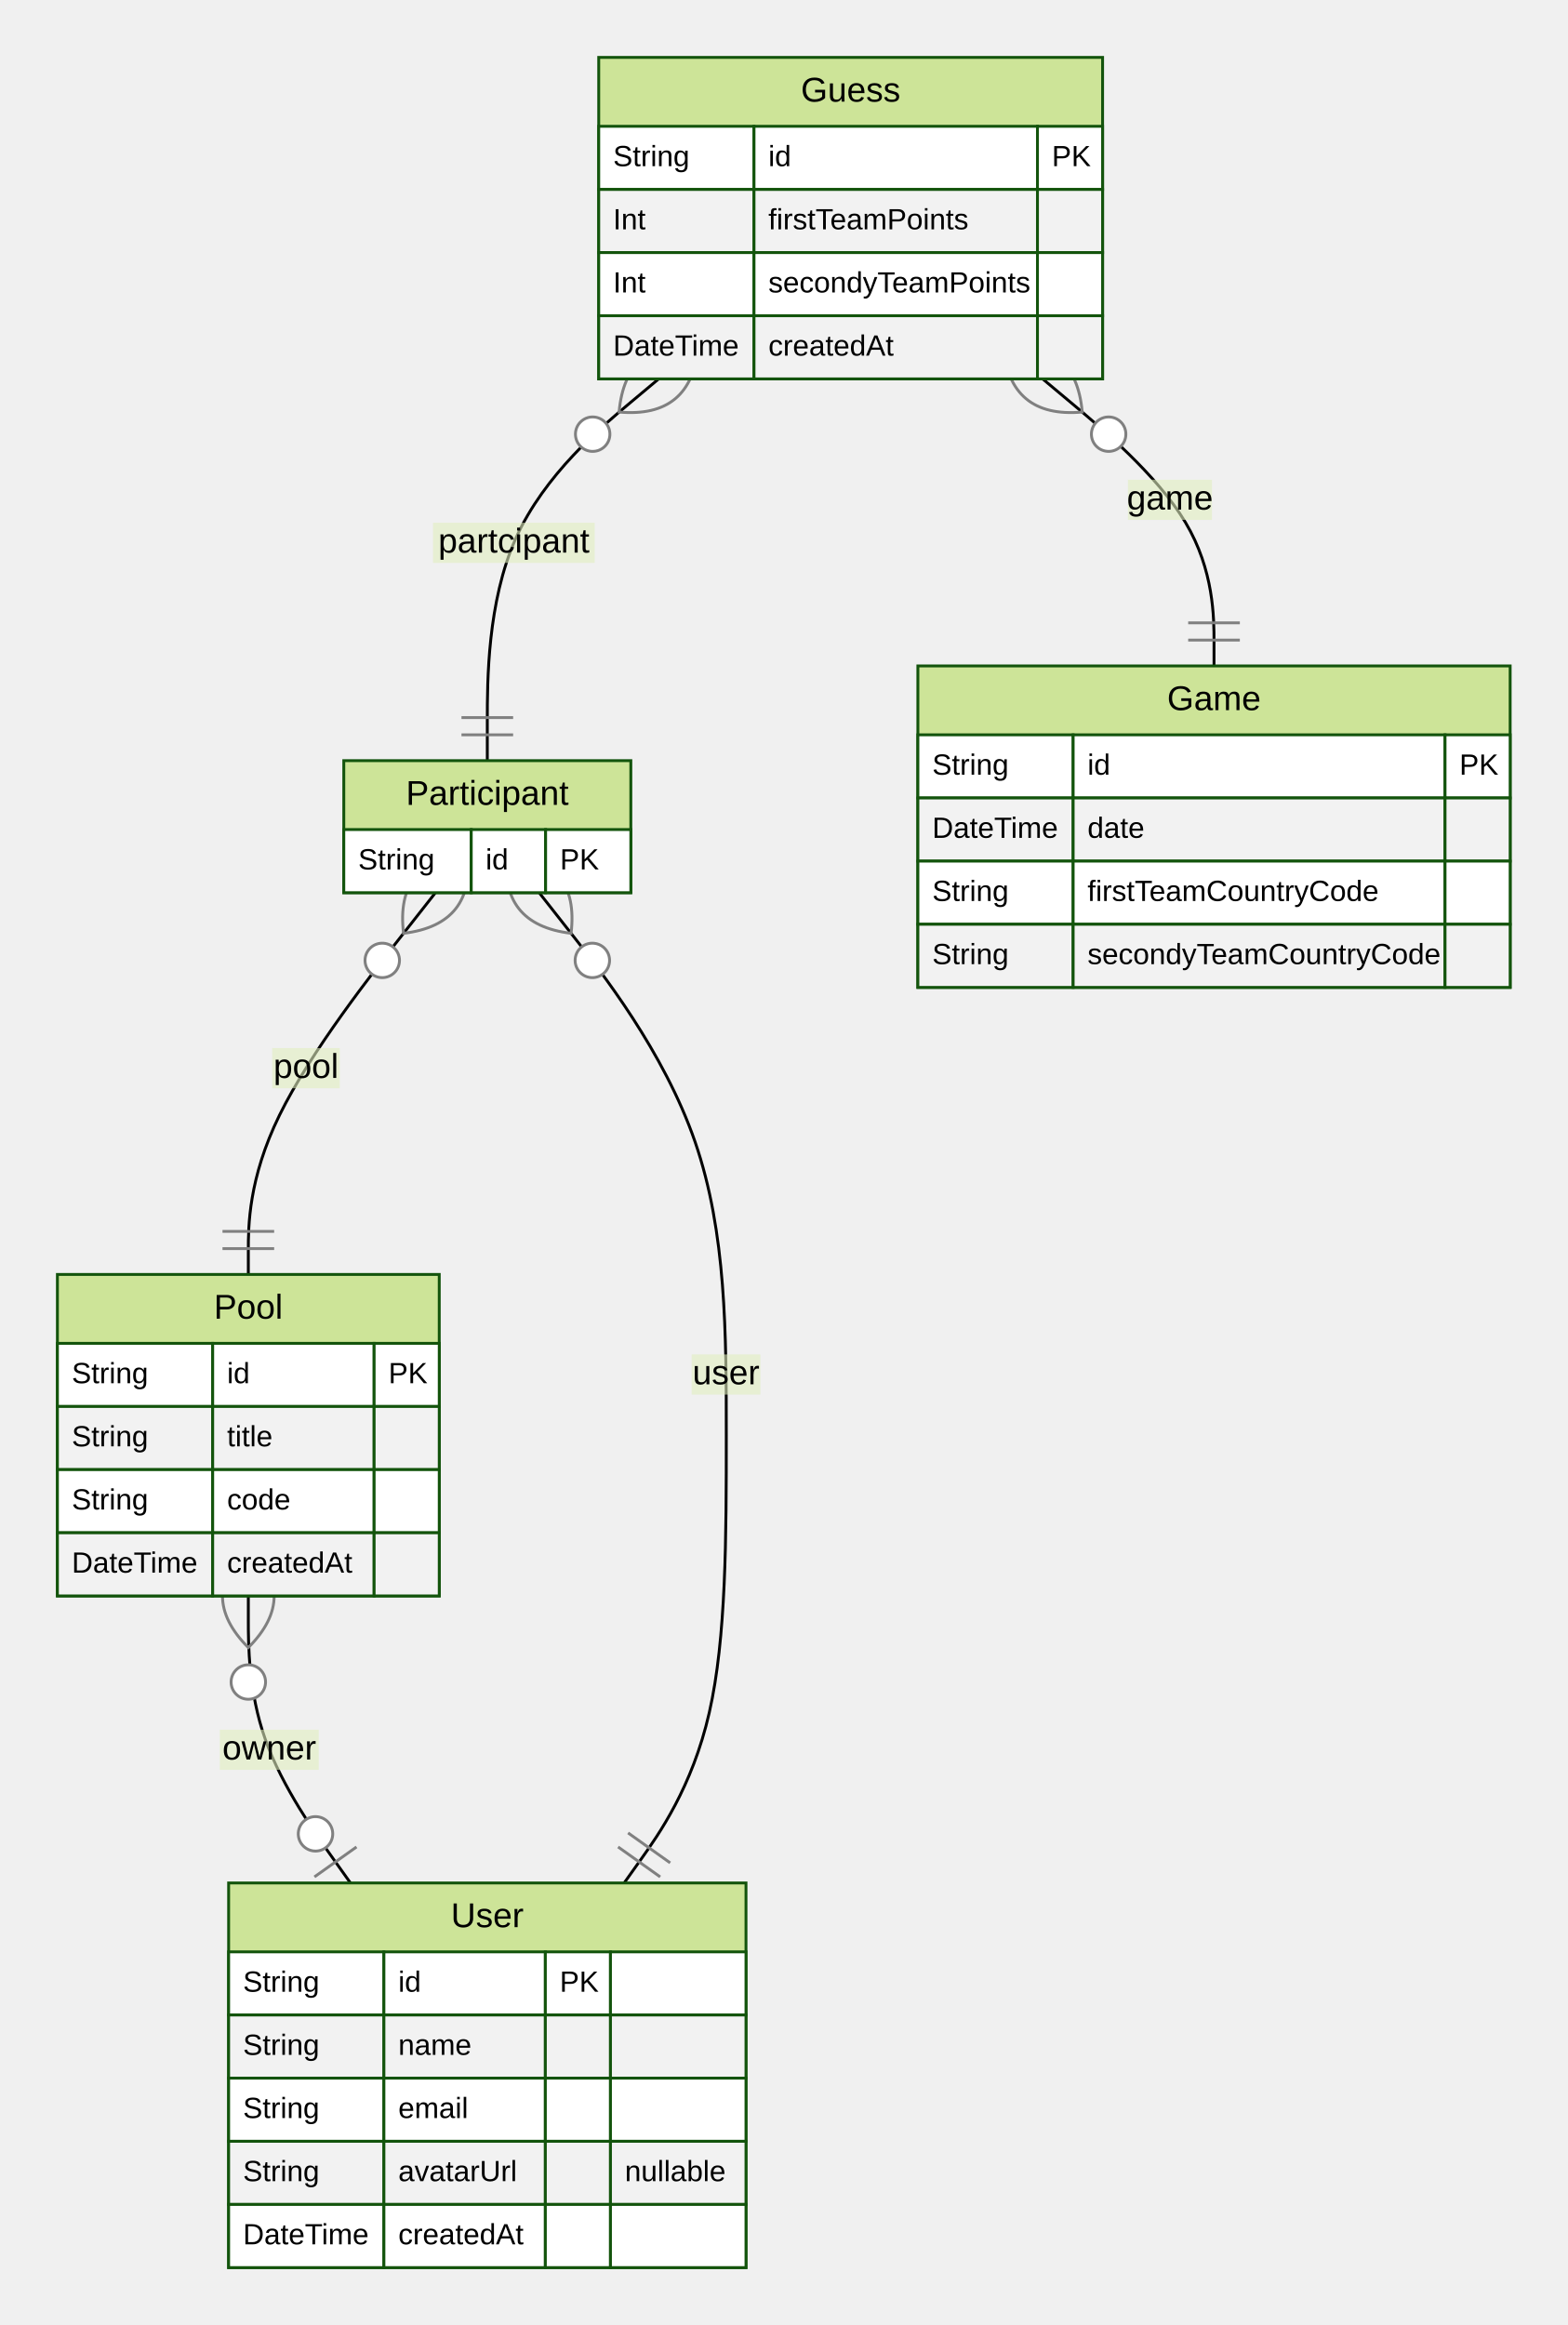
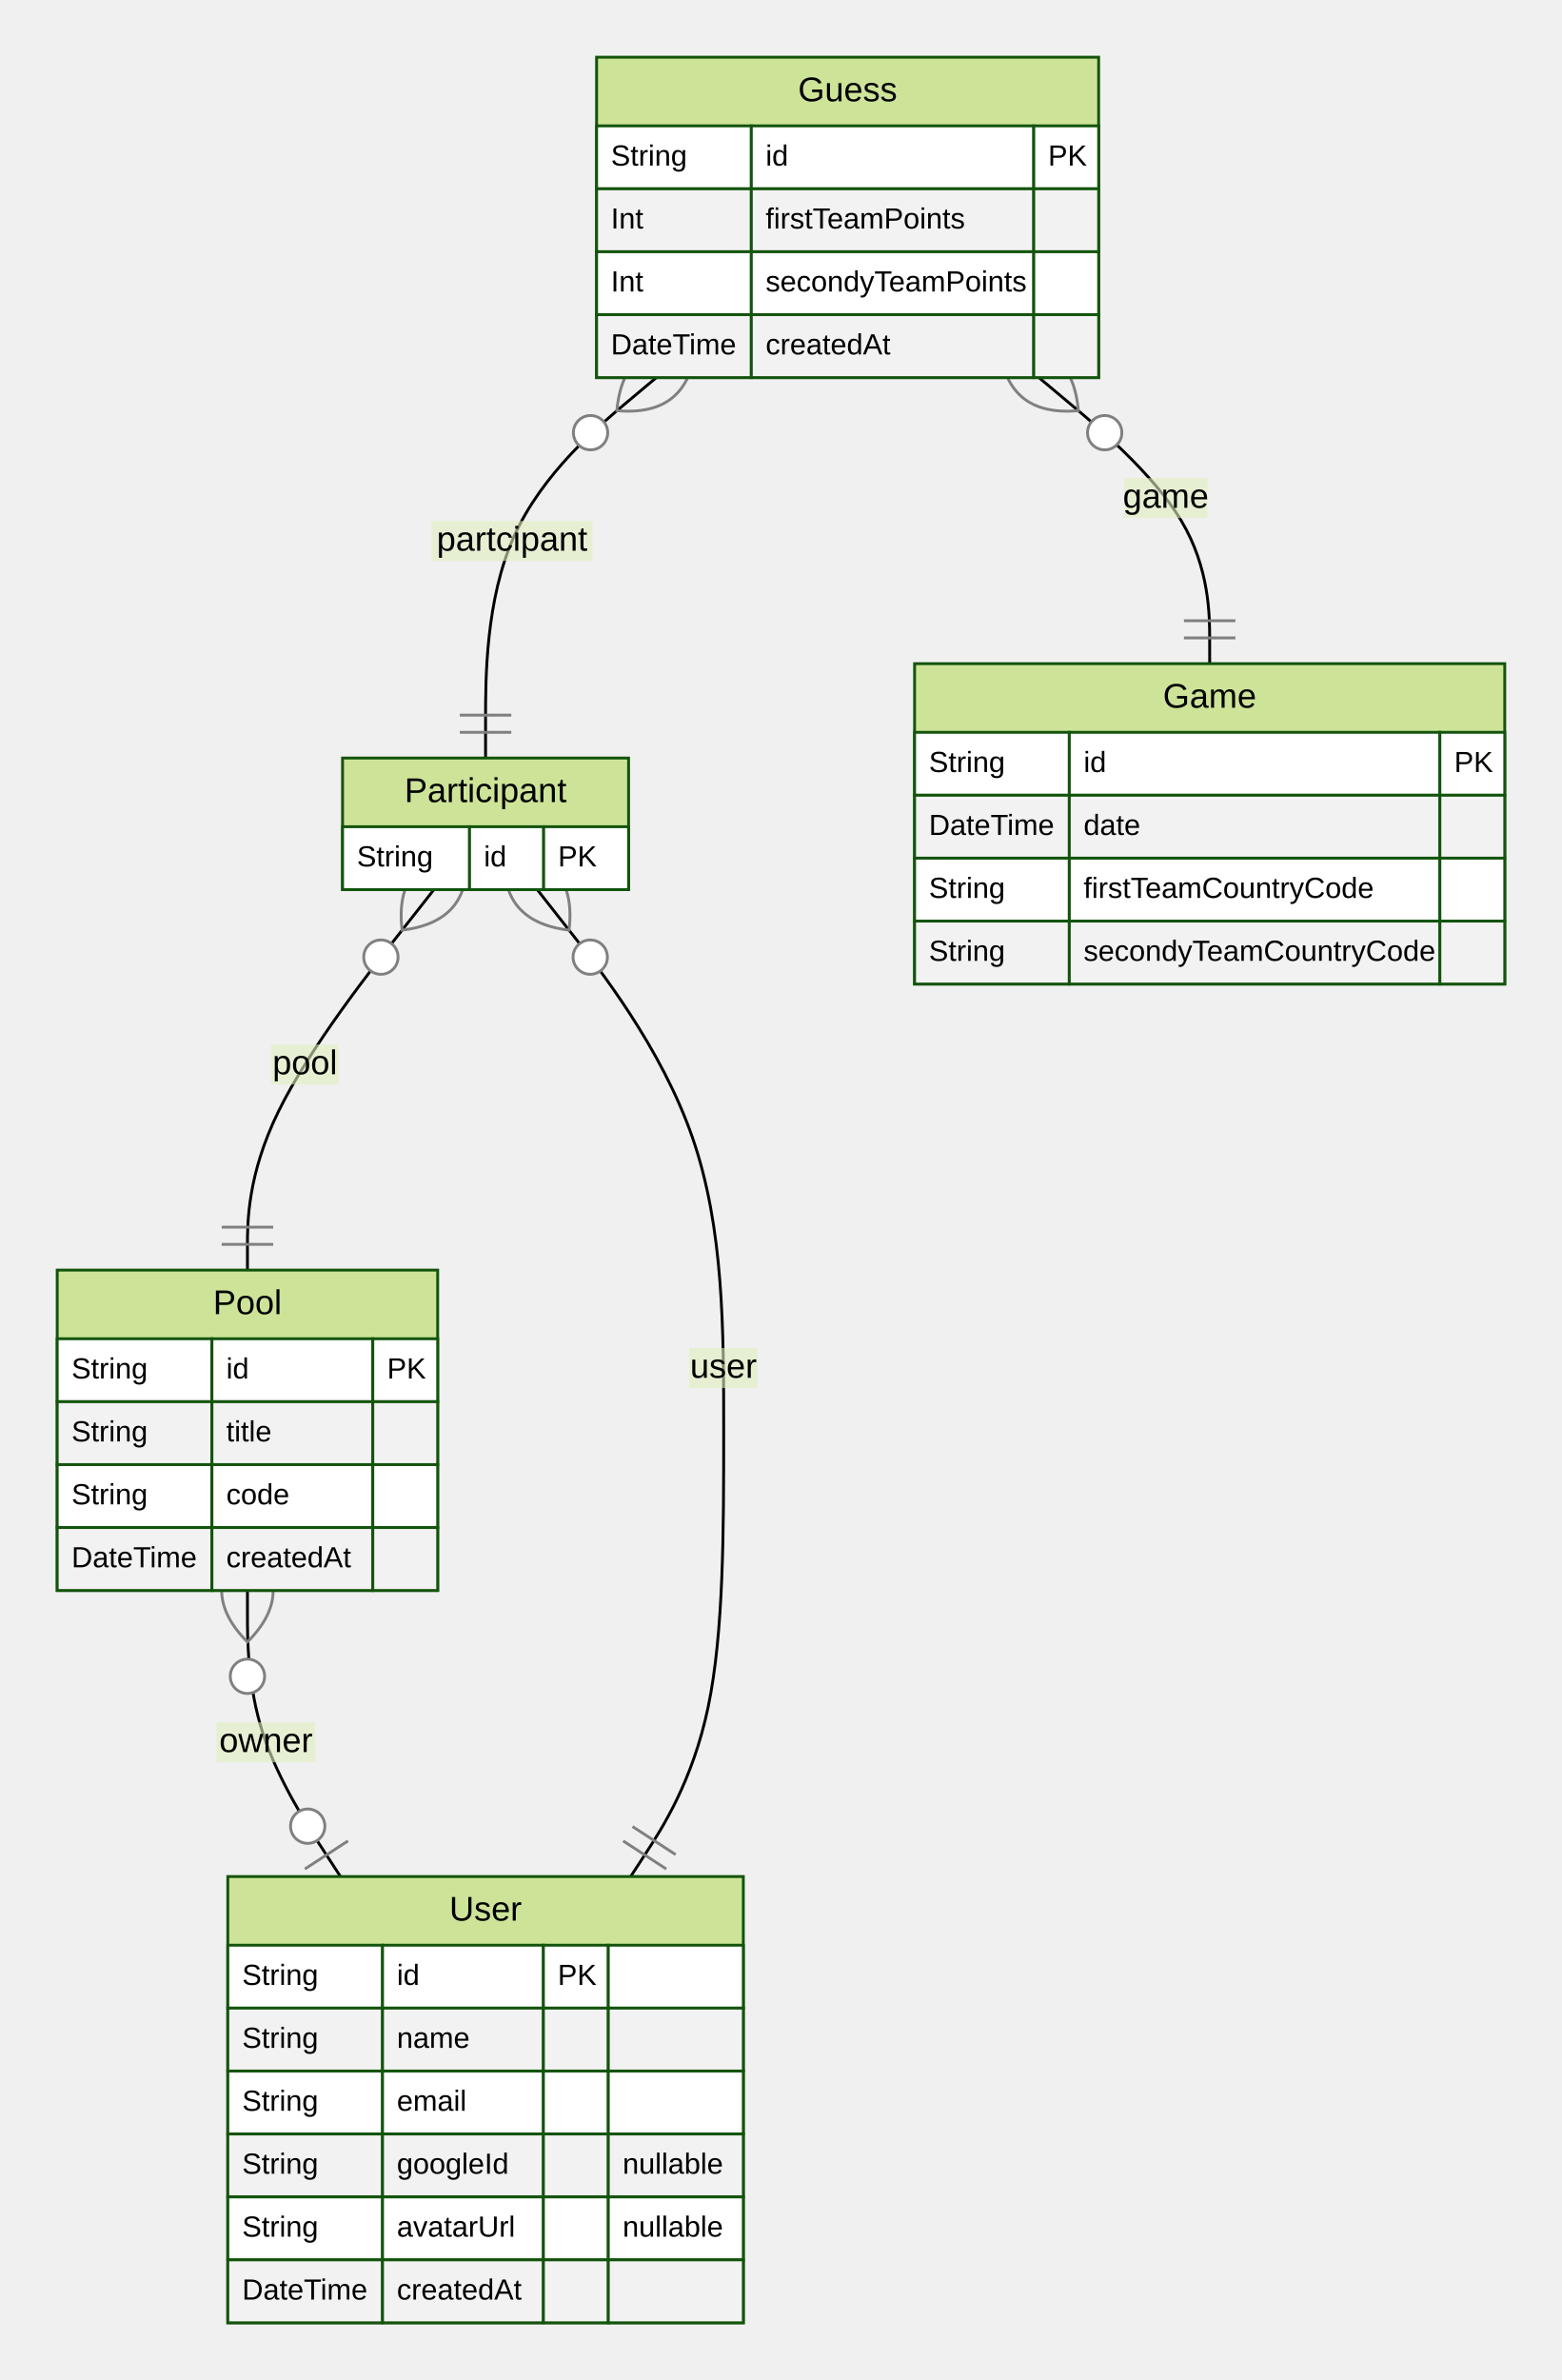
- <svg xmlns="http://www.w3.org/2000/svg" aria-labelledby="chart-title-mermaid-0 chart-desc-mermaid-0" role="img" viewBox="0 0 546.113 810" style="max-width: 546.113px; background-color: white;" width="100%" id="mermaid-0">
+ <svg xmlns="http://www.w3.org/2000/svg" aria-labelledby="chart-title-mermaid-0 chart-desc-mermaid-0" role="img" viewBox="0 0 546.113 832" style="max-width: 546.113px; background-color: white;" width="100%" id="mermaid-0">
  <style>#mermaid-0 {font-family:"trebuchet ms",verdana,arial,sans-serif;font-size:16px;fill:#000000;}#mermaid-0 .error-icon{fill:#552222;}#mermaid-0 .error-text{fill:#552222;stroke:#552222;}#mermaid-0 .edge-thickness-normal{stroke-width:2px;}#mermaid-0 .edge-thickness-thick{stroke-width:3.5px;}#mermaid-0 .edge-pattern-solid{stroke-dasharray:0;}#mermaid-0 .edge-pattern-dashed{stroke-dasharray:3;}#mermaid-0 .edge-pattern-dotted{stroke-dasharray:2;}#mermaid-0 .marker{fill:#000000;stroke:#000000;}#mermaid-0 .marker.cross{stroke:#000000;}#mermaid-0 svg{font-family:"trebuchet ms",verdana,arial,sans-serif;font-size:16px;}#mermaid-0 .entityBox{fill:#cde498;stroke:#13540c;}#mermaid-0 .attributeBoxOdd{fill:#ffffff;stroke:#13540c;}#mermaid-0 .attributeBoxEven{fill:#f2f2f2;stroke:#13540c;}#mermaid-0 .relationshipLabelBox{fill:hsl(78.158, 58.462%, 84.51%);opacity:0.7;background-color:hsl(78.158, 58.462%, 84.51%);}#mermaid-0 .relationshipLabelBox rect{opacity:0.5;}#mermaid-0 .relationshipLine{stroke:#000000;}#mermaid-0 :root{--mermaid-font-family:"trebuchet ms",verdana,arial,sans-serif;}</style>
  <g />
  <defs>
    <marker orient="auto" markerHeight="18" markerWidth="18" refY="9" refX="0" id="ONLY_ONE_START">
      <path d="M9,0 L9,18 M15,0 L15,18" fill="none" stroke="gray" />
    </marker>
  </defs>
  <defs>
    <marker orient="auto" markerHeight="18" markerWidth="18" refY="9" refX="18" id="ONLY_ONE_END">
      <path d="M3,0 L3,18 M9,0 L9,18" fill="none" stroke="gray" />
    </marker>
  </defs>
  <defs>
    <marker orient="auto" markerHeight="18" markerWidth="30" refY="9" refX="0" id="ZERO_OR_ONE_START">
      <circle r="6" cy="9" cx="21" fill="white" stroke="gray" />
      <path d="M9,0 L9,18" fill="none" stroke="gray" />
    </marker>
  </defs>
  <defs>
    <marker orient="auto" markerHeight="18" markerWidth="30" refY="9" refX="30" id="ZERO_OR_ONE_END">
      <circle r="6" cy="9" cx="9" fill="white" stroke="gray" />
      <path d="M21,0 L21,18" fill="none" stroke="gray" />
    </marker>
  </defs>
  <defs>
    <marker orient="auto" markerHeight="36" markerWidth="45" refY="18" refX="18" id="ONE_OR_MORE_START">
      <path d="M0,18 Q 18,0 36,18 Q 18,36 0,18 M42,9 L42,27" fill="none" stroke="gray" />
    </marker>
  </defs>
  <defs>
    <marker orient="auto" markerHeight="36" markerWidth="45" refY="18" refX="27" id="ONE_OR_MORE_END">
      <path d="M3,9 L3,27 M9,18 Q27,0 45,18 Q27,36 9,18" fill="none" stroke="gray" />
    </marker>
  </defs>
  <defs>
    <marker orient="auto" markerHeight="36" markerWidth="57" refY="18" refX="18" id="ZERO_OR_MORE_START">
      <circle r="6" cy="18" cx="48" fill="white" stroke="gray" />
      <path d="M0,18 Q18,0 36,18 Q18,36 0,18" fill="none" stroke="gray" />
    </marker>
  </defs>
  <defs>
    <marker orient="auto" markerHeight="36" markerWidth="57" refY="18" refX="39" id="ZERO_OR_MORE_END">
      <circle r="6" cy="18" cx="9" fill="white" stroke="gray" />
      <path d="M21,18 Q39,0 57,18 Q39,36 21,18" fill="none" stroke="gray" />
    </marker>
  </defs>
-   <path marker-start="url(#ZERO_OR_MORE_START)" marker-end="url(#ZERO_OR_ONE_END)" fill="none" stroke="gray" d="M86.513,556L86.513,564.333C86.513,572.667,86.513,589.333,92.443,606C98.373,622.667,110.233,639.333,116.163,647.667L122.093,656" class="er relationshipLine" />
-   <path marker-start="url(#ZERO_OR_MORE_START)" marker-end="url(#ONLY_ONE_END)" fill="none" stroke="gray" d="M187.835,311L198.7,324.833C209.565,338.667,231.296,366.333,242.161,397.833C253.026,429.333,253.026,464.667,253.026,500C253.026,535.333,253.026,570.667,247.096,596.667C241.167,622.667,229.307,639.333,223.377,647.667L217.447,656" class="er relationshipLine" />
+   <path marker-start="url(#ZERO_OR_MORE_START)" marker-end="url(#ZERO_OR_ONE_END)" fill="none" stroke="gray" d="M86.513,556L86.513,564.333C86.513,572.667,86.513,589.333,91.934,606C97.354,622.667,108.195,639.333,113.615,647.667L119.035,656" class="er relationshipLine" />
+   <path marker-start="url(#ZERO_OR_MORE_START)" marker-end="url(#ONLY_ONE_END)" fill="none" stroke="gray" d="M187.835,311L198.7,324.833C209.565,338.667,231.296,366.333,242.161,397.833C253.026,429.333,253.026,464.667,253.026,500C253.026,535.333,253.026,570.667,247.606,596.667C242.186,622.667,231.345,639.333,225.925,647.667L220.504,656" class="er relationshipLine" />
  <path marker-start="url(#ZERO_OR_MORE_START)" marker-end="url(#ONLY_ONE_END)" fill="none" stroke="gray" d="M151.705,311L140.839,324.833C129.974,338.667,108.244,366.333,97.378,388.5C86.513,410.667,86.513,427.333,86.513,435.667L86.513,444" class="er relationshipLine" />
  <path marker-start="url(#ZERO_OR_MORE_START)" marker-end="url(#ONLY_ONE_END)" fill="none" stroke="gray" d="M363.231,132L373.183,140.333C383.134,148.667,403.038,165.333,412.989,182C422.941,198.667,422.941,215.333,422.941,223.667L422.941,232" class="er relationshipLine" />
  <path marker-start="url(#ZERO_OR_MORE_START)" marker-end="url(#ONLY_ONE_END)" fill="none" stroke="gray" d="M229.48,132L219.528,140.333C209.577,148.667,189.673,165.333,179.722,187.5C169.77,209.667,169.77,237.333,169.77,251.167L169.77,265" class="er relationshipLine" />
  <g transform="translate(20,444 )" id="Pool">
    <rect height="112" width="133.026" y="0" x="0" stroke="gray" fill-opacity="100%" fill="honeydew" class="er entityBox" />
    <text transform="translate(66.51321,12)" style="font-family: &quot;trebuchet ms&quot;, verdana, arial, sans-serif;; font-size: 12px" text-anchor="middle" dominant-baseline="middle" y="0" x="0" id="entity-Pool" class="er entityLabel">Pool</text>
    <rect height="22" width="54.096" y="24" x="0" stroke="gray" fill-opacity="100%" fill="honeydew" class="er attributeBoxOdd" />
    <text transform="translate(5,35)" style="font-family: &quot;trebuchet ms&quot;, verdana, arial, sans-serif;; font-size: 10.2px" text-anchor="left" dominant-baseline="middle" y="0" x="0" id="entity-Pool-attr-1-type" class="er entityLabel">String</text>
    <rect height="22" width="56.243" y="24" x="54.096" stroke="gray" fill-opacity="100%" fill="honeydew" class="er attributeBoxOdd" />
    <text transform="translate(59.09555,35)" style="font-family: &quot;trebuchet ms&quot;, verdana, arial, sans-serif;; font-size: 10.2px" text-anchor="left" dominant-baseline="middle" y="0" x="0" id="entity-Pool-attr-1-name" class="er entityLabel">id</text>
    <rect height="22" width="22.688" y="24" x="110.339" stroke="gray" fill-opacity="100%" fill="honeydew" class="er attributeBoxOdd" />
    <text transform="translate(115.3387,35)" style="font-family: &quot;trebuchet ms&quot;, verdana, arial, sans-serif;; font-size: 10.2px" text-anchor="left" dominant-baseline="middle" y="0" x="0" id="entity-Pool-attr-1-key" class="er entityLabel">PK</text>
    <rect height="22" width="54.096" y="46" x="0" stroke="gray" fill-opacity="100%" fill="honeydew" class="er attributeBoxEven" />
    <text transform="translate(5,57)" style="font-family: &quot;trebuchet ms&quot;, verdana, arial, sans-serif;; font-size: 10.2px" text-anchor="left" dominant-baseline="middle" y="0" x="0" id="entity-Pool-attr-2-type" class="er entityLabel">String</text>
    <rect height="22" width="56.243" y="46" x="54.096" stroke="gray" fill-opacity="100%" fill="honeydew" class="er attributeBoxEven" />
    <text transform="translate(59.09555,57)" style="font-family: &quot;trebuchet ms&quot;, verdana, arial, sans-serif;; font-size: 10.2px" text-anchor="left" dominant-baseline="middle" y="0" x="0" id="entity-Pool-attr-2-name" class="er entityLabel">title</text>
    <rect height="22" width="22.688" y="46" x="110.339" stroke="gray" fill-opacity="100%" fill="honeydew" class="er attributeBoxEven" />
    <text transform="translate(115.3387,57)" style="font-family: &quot;trebuchet ms&quot;, verdana, arial, sans-serif;; font-size: 10.2px" text-anchor="left" dominant-baseline="middle" y="0" x="0" id="entity-Pool-attr-2-key" class="er entityLabel" />
    <rect height="22" width="54.096" y="68" x="0" stroke="gray" fill-opacity="100%" fill="honeydew" class="er attributeBoxOdd" />
    <text transform="translate(5,79)" style="font-family: &quot;trebuchet ms&quot;, verdana, arial, sans-serif;; font-size: 10.2px" text-anchor="left" dominant-baseline="middle" y="0" x="0" id="entity-Pool-attr-3-type" class="er entityLabel">String</text>
    <rect height="22" width="56.243" y="68" x="54.096" stroke="gray" fill-opacity="100%" fill="honeydew" class="er attributeBoxOdd" />
    <text transform="translate(59.09555,79)" style="font-family: &quot;trebuchet ms&quot;, verdana, arial, sans-serif;; font-size: 10.2px" text-anchor="left" dominant-baseline="middle" y="0" x="0" id="entity-Pool-attr-3-name" class="er entityLabel">code</text>
    <rect height="22" width="22.688" y="68" x="110.339" stroke="gray" fill-opacity="100%" fill="honeydew" class="er attributeBoxOdd" />
    <text transform="translate(115.3387,79)" style="font-family: &quot;trebuchet ms&quot;, verdana, arial, sans-serif;; font-size: 10.2px" text-anchor="left" dominant-baseline="middle" y="0" x="0" id="entity-Pool-attr-3-key" class="er entityLabel" />
    <rect height="22" width="54.096" y="90" x="0" stroke="gray" fill-opacity="100%" fill="honeydew" class="er attributeBoxEven" />
    <text transform="translate(5,101)" style="font-family: &quot;trebuchet ms&quot;, verdana, arial, sans-serif;; font-size: 10.2px" text-anchor="left" dominant-baseline="middle" y="0" x="0" id="entity-Pool-attr-4-type" class="er entityLabel">DateTime</text>
    <rect height="22" width="56.243" y="90" x="54.096" stroke="gray" fill-opacity="100%" fill="honeydew" class="er attributeBoxEven" />
    <text transform="translate(59.09555,101)" style="font-family: &quot;trebuchet ms&quot;, verdana, arial, sans-serif;; font-size: 10.2px" text-anchor="left" dominant-baseline="middle" y="0" x="0" id="entity-Pool-attr-4-name" class="er entityLabel">createdAt</text>
    <rect height="22" width="22.688" y="90" x="110.339" stroke="gray" fill-opacity="100%" fill="honeydew" class="er attributeBoxEven" />
    <text transform="translate(115.3387,101)" style="font-family: &quot;trebuchet ms&quot;, verdana, arial, sans-serif;; font-size: 10.2px" text-anchor="left" dominant-baseline="middle" y="0" x="0" id="entity-Pool-attr-4-key" class="er entityLabel" />
  </g>
  <g transform="translate(119.7698,265 )" id="Participant">
    <rect height="46" width="100" y="0" x="0" stroke="gray" fill-opacity="100%" fill="honeydew" class="er entityBox" />
    <text transform="translate(50,12)" style="font-family: &quot;trebuchet ms&quot;, verdana, arial, sans-serif;; font-size: 12px" text-anchor="middle" dominant-baseline="middle" y="0" x="0" id="entity-Participant" class="er entityLabel">Participant</text>
    <rect height="22" width="44.399" y="24" x="0" stroke="gray" fill-opacity="100%" fill="honeydew" class="er attributeBoxOdd" />
    <text transform="translate(5,35)" style="font-family: &quot;trebuchet ms&quot;, verdana, arial, sans-serif;; font-size: 10.2px" text-anchor="left" dominant-baseline="middle" y="0" x="0" id="entity-Participant-attr-1-type" class="er entityLabel">String</text>
    <rect height="22" width="25.911" y="24" x="44.399" stroke="gray" fill-opacity="100%" fill="honeydew" class="er attributeBoxOdd" />
    <text transform="translate(49.39862,35)" style="font-family: &quot;trebuchet ms&quot;, verdana, arial, sans-serif;; font-size: 10.2px" text-anchor="left" dominant-baseline="middle" y="0" x="0" id="entity-Participant-attr-1-name" class="er entityLabel">id</text>
    <rect height="22" width="29.69" y="24" x="70.31" stroke="gray" fill-opacity="100%" fill="honeydew" class="er attributeBoxOdd" />
    <text transform="translate(75.30976,35)" style="font-family: &quot;trebuchet ms&quot;, verdana, arial, sans-serif;; font-size: 10.2px" text-anchor="left" dominant-baseline="middle" y="0" x="0" id="entity-Participant-attr-1-key" class="er entityLabel">PK</text>
  </g>
  <g transform="translate(79.65034,656 )" id="User">
-     <rect height="134" width="180.239" y="0" x="0" stroke="gray" fill-opacity="100%" fill="honeydew" class="er entityBox" />
+     <rect height="156" width="180.239" y="0" x="0" stroke="gray" fill-opacity="100%" fill="honeydew" class="er entityBox" />
    <text transform="translate(90.11948,12)" style="font-family: &quot;trebuchet ms&quot;, verdana, arial, sans-serif;; font-size: 12px" text-anchor="middle" dominant-baseline="middle" y="0" x="0" id="entity-User" class="er entityLabel">User</text>
    <rect height="22" width="54.096" y="24" x="0" stroke="gray" fill-opacity="100%" fill="honeydew" class="er attributeBoxOdd" />
    <text transform="translate(5,35)" style="font-family: &quot;trebuchet ms&quot;, verdana, arial, sans-serif;; font-size: 10.2px" text-anchor="left" dominant-baseline="middle" y="0" x="0" id="entity-User-attr-1-type" class="er entityLabel">String</text>
    <rect height="22" width="56.243" y="24" x="54.096" stroke="gray" fill-opacity="100%" fill="honeydew" class="er attributeBoxOdd" />
    <text transform="translate(59.09555,35)" style="font-family: &quot;trebuchet ms&quot;, verdana, arial, sans-serif;; font-size: 10.2px" text-anchor="left" dominant-baseline="middle" y="0" x="0" id="entity-User-attr-1-name" class="er entityLabel">id</text>
    <rect height="22" width="22.688" y="24" x="110.339" stroke="gray" fill-opacity="100%" fill="honeydew" class="er attributeBoxOdd" />
    <text transform="translate(115.3387,35)" style="font-family: &quot;trebuchet ms&quot;, verdana, arial, sans-serif;; font-size: 10.2px" text-anchor="left" dominant-baseline="middle" y="0" x="0" id="entity-User-attr-1-key" class="er entityLabel">PK</text>
    <rect height="22" width="47.213" y="24" x="133.026" stroke="gray" fill-opacity="100%" fill="honeydew" class="er attributeBoxOdd" />
    <text transform="translate(138.0264,35)" style="font-family: &quot;trebuchet ms&quot;, verdana, arial, sans-serif;; font-size: 10.2px" text-anchor="left" dominant-baseline="middle" y="0" x="0" id="entity-User-attr-1-comment" class="er entityLabel" />
    <rect height="22" width="54.096" y="46" x="0" stroke="gray" fill-opacity="100%" fill="honeydew" class="er attributeBoxEven" />
    <text transform="translate(5,57)" style="font-family: &quot;trebuchet ms&quot;, verdana, arial, sans-serif;; font-size: 10.2px" text-anchor="left" dominant-baseline="middle" y="0" x="0" id="entity-User-attr-2-type" class="er entityLabel">String</text>
    <rect height="22" width="56.243" y="46" x="54.096" stroke="gray" fill-opacity="100%" fill="honeydew" class="er attributeBoxEven" />
    <text transform="translate(59.09555,57)" style="font-family: &quot;trebuchet ms&quot;, verdana, arial, sans-serif;; font-size: 10.2px" text-anchor="left" dominant-baseline="middle" y="0" x="0" id="entity-User-attr-2-name" class="er entityLabel">name</text>
    <rect height="22" width="22.688" y="46" x="110.339" stroke="gray" fill-opacity="100%" fill="honeydew" class="er attributeBoxEven" />
    <text transform="translate(115.3387,57)" style="font-family: &quot;trebuchet ms&quot;, verdana, arial, sans-serif;; font-size: 10.2px" text-anchor="left" dominant-baseline="middle" y="0" x="0" id="entity-User-attr-2-key" class="er entityLabel" />
    <rect height="22" width="47.213" y="46" x="133.026" stroke="gray" fill-opacity="100%" fill="honeydew" class="er attributeBoxEven" />
    <text transform="translate(138.0264,57)" style="font-family: &quot;trebuchet ms&quot;, verdana, arial, sans-serif;; font-size: 10.2px" text-anchor="left" dominant-baseline="middle" y="0" x="0" id="entity-User-attr-2-comment" class="er entityLabel" />
    <rect height="22" width="54.096" y="68" x="0" stroke="gray" fill-opacity="100%" fill="honeydew" class="er attributeBoxOdd" />
    <text transform="translate(5,79)" style="font-family: &quot;trebuchet ms&quot;, verdana, arial, sans-serif;; font-size: 10.2px" text-anchor="left" dominant-baseline="middle" y="0" x="0" id="entity-User-attr-3-type" class="er entityLabel">String</text>
    <rect height="22" width="56.243" y="68" x="54.096" stroke="gray" fill-opacity="100%" fill="honeydew" class="er attributeBoxOdd" />
    <text transform="translate(59.09555,79)" style="font-family: &quot;trebuchet ms&quot;, verdana, arial, sans-serif;; font-size: 10.2px" text-anchor="left" dominant-baseline="middle" y="0" x="0" id="entity-User-attr-3-name" class="er entityLabel">email</text>
    <rect height="22" width="22.688" y="68" x="110.339" stroke="gray" fill-opacity="100%" fill="honeydew" class="er attributeBoxOdd" />
    <text transform="translate(115.3387,79)" style="font-family: &quot;trebuchet ms&quot;, verdana, arial, sans-serif;; font-size: 10.2px" text-anchor="left" dominant-baseline="middle" y="0" x="0" id="entity-User-attr-3-key" class="er entityLabel" />
    <rect height="22" width="47.213" y="68" x="133.026" stroke="gray" fill-opacity="100%" fill="honeydew" class="er attributeBoxOdd" />
    <text transform="translate(138.0264,79)" style="font-family: &quot;trebuchet ms&quot;, verdana, arial, sans-serif;; font-size: 10.2px" text-anchor="left" dominant-baseline="middle" y="0" x="0" id="entity-User-attr-3-comment" class="er entityLabel" />
    <rect height="22" width="54.096" y="90" x="0" stroke="gray" fill-opacity="100%" fill="honeydew" class="er attributeBoxEven" />
    <text transform="translate(5,101)" style="font-family: &quot;trebuchet ms&quot;, verdana, arial, sans-serif;; font-size: 10.2px" text-anchor="left" dominant-baseline="middle" y="0" x="0" id="entity-User-attr-4-type" class="er entityLabel">String</text>
    <rect height="22" width="56.243" y="90" x="54.096" stroke="gray" fill-opacity="100%" fill="honeydew" class="er attributeBoxEven" />
-     <text transform="translate(59.09555,101)" style="font-family: &quot;trebuchet ms&quot;, verdana, arial, sans-serif;; font-size: 10.2px" text-anchor="left" dominant-baseline="middle" y="0" x="0" id="entity-User-attr-4-name" class="er entityLabel">avatarUrl</text>
+     <text transform="translate(59.09555,101)" style="font-family: &quot;trebuchet ms&quot;, verdana, arial, sans-serif;; font-size: 10.2px" text-anchor="left" dominant-baseline="middle" y="0" x="0" id="entity-User-attr-4-name" class="er entityLabel">googleId</text>
    <rect height="22" width="22.688" y="90" x="110.339" stroke="gray" fill-opacity="100%" fill="honeydew" class="er attributeBoxEven" />
    <text transform="translate(115.3387,101)" style="font-family: &quot;trebuchet ms&quot;, verdana, arial, sans-serif;; font-size: 10.2px" text-anchor="left" dominant-baseline="middle" y="0" x="0" id="entity-User-attr-4-key" class="er entityLabel" />
    <rect height="22" width="47.213" y="90" x="133.026" stroke="gray" fill-opacity="100%" fill="honeydew" class="er attributeBoxEven" />
    <text transform="translate(138.0264,101)" style="font-family: &quot;trebuchet ms&quot;, verdana, arial, sans-serif;; font-size: 10.2px" text-anchor="left" dominant-baseline="middle" y="0" x="0" id="entity-User-attr-4-comment" class="er entityLabel">nullable</text>
    <rect height="22" width="54.096" y="112" x="0" stroke="gray" fill-opacity="100%" fill="honeydew" class="er attributeBoxOdd" />
-     <text transform="translate(5,123)" style="font-family: &quot;trebuchet ms&quot;, verdana, arial, sans-serif;; font-size: 10.2px" text-anchor="left" dominant-baseline="middle" y="0" x="0" id="entity-User-attr-5-type" class="er entityLabel">DateTime</text>
+     <text transform="translate(5,123)" style="font-family: &quot;trebuchet ms&quot;, verdana, arial, sans-serif;; font-size: 10.2px" text-anchor="left" dominant-baseline="middle" y="0" x="0" id="entity-User-attr-5-type" class="er entityLabel">String</text>
    <rect height="22" width="56.243" y="112" x="54.096" stroke="gray" fill-opacity="100%" fill="honeydew" class="er attributeBoxOdd" />
-     <text transform="translate(59.09555,123)" style="font-family: &quot;trebuchet ms&quot;, verdana, arial, sans-serif;; font-size: 10.2px" text-anchor="left" dominant-baseline="middle" y="0" x="0" id="entity-User-attr-5-name" class="er entityLabel">createdAt</text>
+     <text transform="translate(59.09555,123)" style="font-family: &quot;trebuchet ms&quot;, verdana, arial, sans-serif;; font-size: 10.2px" text-anchor="left" dominant-baseline="middle" y="0" x="0" id="entity-User-attr-5-name" class="er entityLabel">avatarUrl</text>
    <rect height="22" width="22.688" y="112" x="110.339" stroke="gray" fill-opacity="100%" fill="honeydew" class="er attributeBoxOdd" />
    <text transform="translate(115.3387,123)" style="font-family: &quot;trebuchet ms&quot;, verdana, arial, sans-serif;; font-size: 10.2px" text-anchor="left" dominant-baseline="middle" y="0" x="0" id="entity-User-attr-5-key" class="er entityLabel" />
    <rect height="22" width="47.213" y="112" x="133.026" stroke="gray" fill-opacity="100%" fill="honeydew" class="er attributeBoxOdd" />
-     <text transform="translate(138.0264,123)" style="font-family: &quot;trebuchet ms&quot;, verdana, arial, sans-serif;; font-size: 10.2px" text-anchor="left" dominant-baseline="middle" y="0" x="0" id="entity-User-attr-5-comment" class="er entityLabel" />
+     <text transform="translate(138.0264,123)" style="font-family: &quot;trebuchet ms&quot;, verdana, arial, sans-serif;; font-size: 10.2px" text-anchor="left" dominant-baseline="middle" y="0" x="0" id="entity-User-attr-5-comment" class="er entityLabel">nullable</text>
+     <rect height="22" width="54.096" y="134" x="0" stroke="gray" fill-opacity="100%" fill="honeydew" class="er attributeBoxEven" />
+     <text transform="translate(5,145)" style="font-family: &quot;trebuchet ms&quot;, verdana, arial, sans-serif;; font-size: 10.2px" text-anchor="left" dominant-baseline="middle" y="0" x="0" id="entity-User-attr-6-type" class="er entityLabel">DateTime</text>
+     <rect height="22" width="56.243" y="134" x="54.096" stroke="gray" fill-opacity="100%" fill="honeydew" class="er attributeBoxEven" />
+     <text transform="translate(59.09555,145)" style="font-family: &quot;trebuchet ms&quot;, verdana, arial, sans-serif;; font-size: 10.2px" text-anchor="left" dominant-baseline="middle" y="0" x="0" id="entity-User-attr-6-name" class="er entityLabel">createdAt</text>
+     <rect height="22" width="22.688" y="134" x="110.339" stroke="gray" fill-opacity="100%" fill="honeydew" class="er attributeBoxEven" />
+     <text transform="translate(115.3387,145)" style="font-family: &quot;trebuchet ms&quot;, verdana, arial, sans-serif;; font-size: 10.2px" text-anchor="left" dominant-baseline="middle" y="0" x="0" id="entity-User-attr-6-key" class="er entityLabel" />
+     <rect height="22" width="47.213" y="134" x="133.026" stroke="gray" fill-opacity="100%" fill="honeydew" class="er attributeBoxEven" />
+     <text transform="translate(138.0264,145)" style="font-family: &quot;trebuchet ms&quot;, verdana, arial, sans-serif;; font-size: 10.2px" text-anchor="left" dominant-baseline="middle" y="0" x="0" id="entity-User-attr-6-comment" class="er entityLabel" />
  </g>
  <g transform="translate(319.7698,232 )" id="Game">
    <rect height="112" width="206.343" y="0" x="0" stroke="gray" fill-opacity="100%" fill="honeydew" class="er entityBox" />
    <text transform="translate(103.1714,12)" style="font-family: &quot;trebuchet ms&quot;, verdana, arial, sans-serif;; font-size: 12px" text-anchor="middle" dominant-baseline="middle" y="0" x="0" id="entity-Game" class="er entityLabel">Game</text>
    <rect height="22" width="54.096" y="24" x="0" stroke="gray" fill-opacity="100%" fill="honeydew" class="er attributeBoxOdd" />
    <text transform="translate(5,35)" style="font-family: &quot;trebuchet ms&quot;, verdana, arial, sans-serif;; font-size: 10.2px" text-anchor="left" dominant-baseline="middle" y="0" x="0" id="entity-Game-attr-1-type" class="er entityLabel">String</text>
    <rect height="22" width="129.56" y="24" x="54.096" stroke="gray" fill-opacity="100%" fill="honeydew" class="er attributeBoxOdd" />
    <text transform="translate(59.09555,35)" style="font-family: &quot;trebuchet ms&quot;, verdana, arial, sans-serif;; font-size: 10.2px" text-anchor="left" dominant-baseline="middle" y="0" x="0" id="entity-Game-attr-1-name" class="er entityLabel">id</text>
    <rect height="22" width="22.688" y="24" x="183.655" stroke="gray" fill-opacity="100%" fill="honeydew" class="er attributeBoxOdd" />
    <text transform="translate(188.6551,35)" style="font-family: &quot;trebuchet ms&quot;, verdana, arial, sans-serif;; font-size: 10.2px" text-anchor="left" dominant-baseline="middle" y="0" x="0" id="entity-Game-attr-1-key" class="er entityLabel">PK</text>
    <rect height="22" width="54.096" y="46" x="0" stroke="gray" fill-opacity="100%" fill="honeydew" class="er attributeBoxEven" />
    <text transform="translate(5,57)" style="font-family: &quot;trebuchet ms&quot;, verdana, arial, sans-serif;; font-size: 10.2px" text-anchor="left" dominant-baseline="middle" y="0" x="0" id="entity-Game-attr-2-type" class="er entityLabel">DateTime</text>
    <rect height="22" width="129.56" y="46" x="54.096" stroke="gray" fill-opacity="100%" fill="honeydew" class="er attributeBoxEven" />
    <text transform="translate(59.09555,57)" style="font-family: &quot;trebuchet ms&quot;, verdana, arial, sans-serif;; font-size: 10.2px" text-anchor="left" dominant-baseline="middle" y="0" x="0" id="entity-Game-attr-2-name" class="er entityLabel">date</text>
    <rect height="22" width="22.688" y="46" x="183.655" stroke="gray" fill-opacity="100%" fill="honeydew" class="er attributeBoxEven" />
    <text transform="translate(188.6551,57)" style="font-family: &quot;trebuchet ms&quot;, verdana, arial, sans-serif;; font-size: 10.2px" text-anchor="left" dominant-baseline="middle" y="0" x="0" id="entity-Game-attr-2-key" class="er entityLabel" />
    <rect height="22" width="54.096" y="68" x="0" stroke="gray" fill-opacity="100%" fill="honeydew" class="er attributeBoxOdd" />
    <text transform="translate(5,79)" style="font-family: &quot;trebuchet ms&quot;, verdana, arial, sans-serif;; font-size: 10.2px" text-anchor="left" dominant-baseline="middle" y="0" x="0" id="entity-Game-attr-3-type" class="er entityLabel">String</text>
    <rect height="22" width="129.56" y="68" x="54.096" stroke="gray" fill-opacity="100%" fill="honeydew" class="er attributeBoxOdd" />
    <text transform="translate(59.09555,79)" style="font-family: &quot;trebuchet ms&quot;, verdana, arial, sans-serif;; font-size: 10.2px" text-anchor="left" dominant-baseline="middle" y="0" x="0" id="entity-Game-attr-3-name" class="er entityLabel">firstTeamCountryCode</text>
    <rect height="22" width="22.688" y="68" x="183.655" stroke="gray" fill-opacity="100%" fill="honeydew" class="er attributeBoxOdd" />
    <text transform="translate(188.6551,79)" style="font-family: &quot;trebuchet ms&quot;, verdana, arial, sans-serif;; font-size: 10.2px" text-anchor="left" dominant-baseline="middle" y="0" x="0" id="entity-Game-attr-3-key" class="er entityLabel" />
    <rect height="22" width="54.096" y="90" x="0" stroke="gray" fill-opacity="100%" fill="honeydew" class="er attributeBoxEven" />
    <text transform="translate(5,101)" style="font-family: &quot;trebuchet ms&quot;, verdana, arial, sans-serif;; font-size: 10.2px" text-anchor="left" dominant-baseline="middle" y="0" x="0" id="entity-Game-attr-4-type" class="er entityLabel">String</text>
    <rect height="22" width="129.56" y="90" x="54.096" stroke="gray" fill-opacity="100%" fill="honeydew" class="er attributeBoxEven" />
    <text transform="translate(59.09555,101)" style="font-family: &quot;trebuchet ms&quot;, verdana, arial, sans-serif;; font-size: 10.2px" text-anchor="left" dominant-baseline="middle" y="0" x="0" id="entity-Game-attr-4-name" class="er entityLabel">secondyTeamCountryCode</text>
    <rect height="22" width="22.688" y="90" x="183.655" stroke="gray" fill-opacity="100%" fill="honeydew" class="er attributeBoxEven" />
    <text transform="translate(188.6551,101)" style="font-family: &quot;trebuchet ms&quot;, verdana, arial, sans-serif;; font-size: 10.2px" text-anchor="left" dominant-baseline="middle" y="0" x="0" id="entity-Game-attr-4-key" class="er entityLabel" />
  </g>
  <g transform="translate(208.5882,20 )" id="Guess">
    <rect height="112" width="175.535" y="0" x="0" stroke="gray" fill-opacity="100%" fill="honeydew" class="er entityBox" />
    <text transform="translate(87.76733,12)" style="font-family: &quot;trebuchet ms&quot;, verdana, arial, sans-serif;; font-size: 12px" text-anchor="middle" dominant-baseline="middle" y="0" x="0" id="entity-Guess" class="er entityLabel">Guess</text>
    <rect height="22" width="54.096" y="24" x="0" stroke="gray" fill-opacity="100%" fill="honeydew" class="er attributeBoxOdd" />
    <text transform="translate(5,35)" style="font-family: &quot;trebuchet ms&quot;, verdana, arial, sans-serif;; font-size: 10.2px" text-anchor="left" dominant-baseline="middle" y="0" x="0" id="entity-Guess-attr-1-type" class="er entityLabel">String</text>
    <rect height="22" width="98.751" y="24" x="54.096" stroke="gray" fill-opacity="100%" fill="honeydew" class="er attributeBoxOdd" />
    <text transform="translate(59.09555,35)" style="font-family: &quot;trebuchet ms&quot;, verdana, arial, sans-serif;; font-size: 10.2px" text-anchor="left" dominant-baseline="middle" y="0" x="0" id="entity-Guess-attr-1-name" class="er entityLabel">id</text>
    <rect height="22" width="22.688" y="24" x="152.847" stroke="gray" fill-opacity="100%" fill="honeydew" class="er attributeBoxOdd" />
    <text transform="translate(157.847,35)" style="font-family: &quot;trebuchet ms&quot;, verdana, arial, sans-serif;; font-size: 10.2px" text-anchor="left" dominant-baseline="middle" y="0" x="0" id="entity-Guess-attr-1-key" class="er entityLabel">PK</text>
    <rect height="22" width="54.096" y="46" x="0" stroke="gray" fill-opacity="100%" fill="honeydew" class="er attributeBoxEven" />
    <text transform="translate(5,57)" style="font-family: &quot;trebuchet ms&quot;, verdana, arial, sans-serif;; font-size: 10.2px" text-anchor="left" dominant-baseline="middle" y="0" x="0" id="entity-Guess-attr-2-type" class="er entityLabel">Int</text>
    <rect height="22" width="98.751" y="46" x="54.096" stroke="gray" fill-opacity="100%" fill="honeydew" class="er attributeBoxEven" />
    <text transform="translate(59.09555,57)" style="font-family: &quot;trebuchet ms&quot;, verdana, arial, sans-serif;; font-size: 10.2px" text-anchor="left" dominant-baseline="middle" y="0" x="0" id="entity-Guess-attr-2-name" class="er entityLabel">firstTeamPoints</text>
    <rect height="22" width="22.688" y="46" x="152.847" stroke="gray" fill-opacity="100%" fill="honeydew" class="er attributeBoxEven" />
    <text transform="translate(157.847,57)" style="font-family: &quot;trebuchet ms&quot;, verdana, arial, sans-serif;; font-size: 10.2px" text-anchor="left" dominant-baseline="middle" y="0" x="0" id="entity-Guess-attr-2-key" class="er entityLabel" />
    <rect height="22" width="54.096" y="68" x="0" stroke="gray" fill-opacity="100%" fill="honeydew" class="er attributeBoxOdd" />
    <text transform="translate(5,79)" style="font-family: &quot;trebuchet ms&quot;, verdana, arial, sans-serif;; font-size: 10.2px" text-anchor="left" dominant-baseline="middle" y="0" x="0" id="entity-Guess-attr-3-type" class="er entityLabel">Int</text>
    <rect height="22" width="98.751" y="68" x="54.096" stroke="gray" fill-opacity="100%" fill="honeydew" class="er attributeBoxOdd" />
    <text transform="translate(59.09555,79)" style="font-family: &quot;trebuchet ms&quot;, verdana, arial, sans-serif;; font-size: 10.2px" text-anchor="left" dominant-baseline="middle" y="0" x="0" id="entity-Guess-attr-3-name" class="er entityLabel">secondyTeamPoints</text>
    <rect height="22" width="22.688" y="68" x="152.847" stroke="gray" fill-opacity="100%" fill="honeydew" class="er attributeBoxOdd" />
    <text transform="translate(157.847,79)" style="font-family: &quot;trebuchet ms&quot;, verdana, arial, sans-serif;; font-size: 10.2px" text-anchor="left" dominant-baseline="middle" y="0" x="0" id="entity-Guess-attr-3-key" class="er entityLabel" />
    <rect height="22" width="54.096" y="90" x="0" stroke="gray" fill-opacity="100%" fill="honeydew" class="er attributeBoxEven" />
    <text transform="translate(5,101)" style="font-family: &quot;trebuchet ms&quot;, verdana, arial, sans-serif;; font-size: 10.2px" text-anchor="left" dominant-baseline="middle" y="0" x="0" id="entity-Guess-attr-4-type" class="er entityLabel">DateTime</text>
    <rect height="22" width="98.751" y="90" x="54.096" stroke="gray" fill-opacity="100%" fill="honeydew" class="er attributeBoxEven" />
    <text transform="translate(59.09555,101)" style="font-family: &quot;trebuchet ms&quot;, verdana, arial, sans-serif;; font-size: 10.2px" text-anchor="left" dominant-baseline="middle" y="0" x="0" id="entity-Guess-attr-4-name" class="er entityLabel">createdAt</text>
    <rect height="22" width="22.688" y="90" x="152.847" stroke="gray" fill-opacity="100%" fill="honeydew" class="er attributeBoxEven" />
    <text transform="translate(157.847,101)" style="font-family: &quot;trebuchet ms&quot;, verdana, arial, sans-serif;; font-size: 10.2px" text-anchor="left" dominant-baseline="middle" y="0" x="0" id="entity-Guess-attr-4-key" class="er entityLabel" />
  </g>
-   <rect fill-opacity="85%" fill="white" height="14" width="34.471" y="602.592" x="76.574" class="er relationshipLabelBox" />
-   <text style="font-family: &quot;trebuchet ms&quot;, verdana, arial, sans-serif;; font-size: 12px" dominant-baseline="middle" text-anchor="middle" y="609.592" x="93.81" id="rel1" class="er relationshipLabel">owner</text>
-   <rect fill-opacity="85%" fill="white" height="14" width="23.959" y="471.862" x="240.96" class="er relationshipLabelBox" />
-   <text style="font-family: &quot;trebuchet ms&quot;, verdana, arial, sans-serif;; font-size: 12px" dominant-baseline="middle" text-anchor="middle" y="478.862" x="252.94" id="rel2" class="er relationshipLabel">user</text>
+   <rect fill-opacity="85%" fill="white" height="14" width="34.471" y="602.078" x="75.759" class="er relationshipLabelBox" />
+   <text style="font-family: &quot;trebuchet ms&quot;, verdana, arial, sans-serif;; font-size: 12px" dominant-baseline="middle" text-anchor="middle" y="609.078" x="92.994" id="rel1" class="er relationshipLabel">owner</text>
+   <rect fill-opacity="85%" fill="white" height="14" width="23.959" y="471.248" x="240.952" class="er relationshipLabelBox" />
+   <text style="font-family: &quot;trebuchet ms&quot;, verdana, arial, sans-serif;; font-size: 12px" dominant-baseline="middle" text-anchor="middle" y="478.248" x="252.932" id="rel2" class="er relationshipLabel">user</text>
  <rect fill-opacity="85%" fill="white" height="14" width="23.564" y="365.133" x="94.824" class="er relationshipLabelBox" />
  <text style="font-family: &quot;trebuchet ms&quot;, verdana, arial, sans-serif;; font-size: 12px" dominant-baseline="middle" text-anchor="middle" y="372.133" x="106.606" id="rel3" class="er relationshipLabel">pool</text>
  <rect fill-opacity="85%" fill="white" height="14" width="29.289" y="167.12" x="392.951" class="er relationshipLabelBox" />
  <text style="font-family: &quot;trebuchet ms&quot;, verdana, arial, sans-serif;; font-size: 12px" dominant-baseline="middle" text-anchor="middle" y="174.12" x="407.595" id="rel4" class="er relationshipLabel">game</text>
  <rect fill-opacity="85%" fill="white" height="14" width="56.322" y="182.11" x="150.859" class="er relationshipLabelBox" />
  <text style="font-family: &quot;trebuchet ms&quot;, verdana, arial, sans-serif;; font-size: 12px" dominant-baseline="middle" text-anchor="middle" y="189.11" x="179.02" id="rel5" class="er relationshipLabel">partcipant</text>
</svg>
